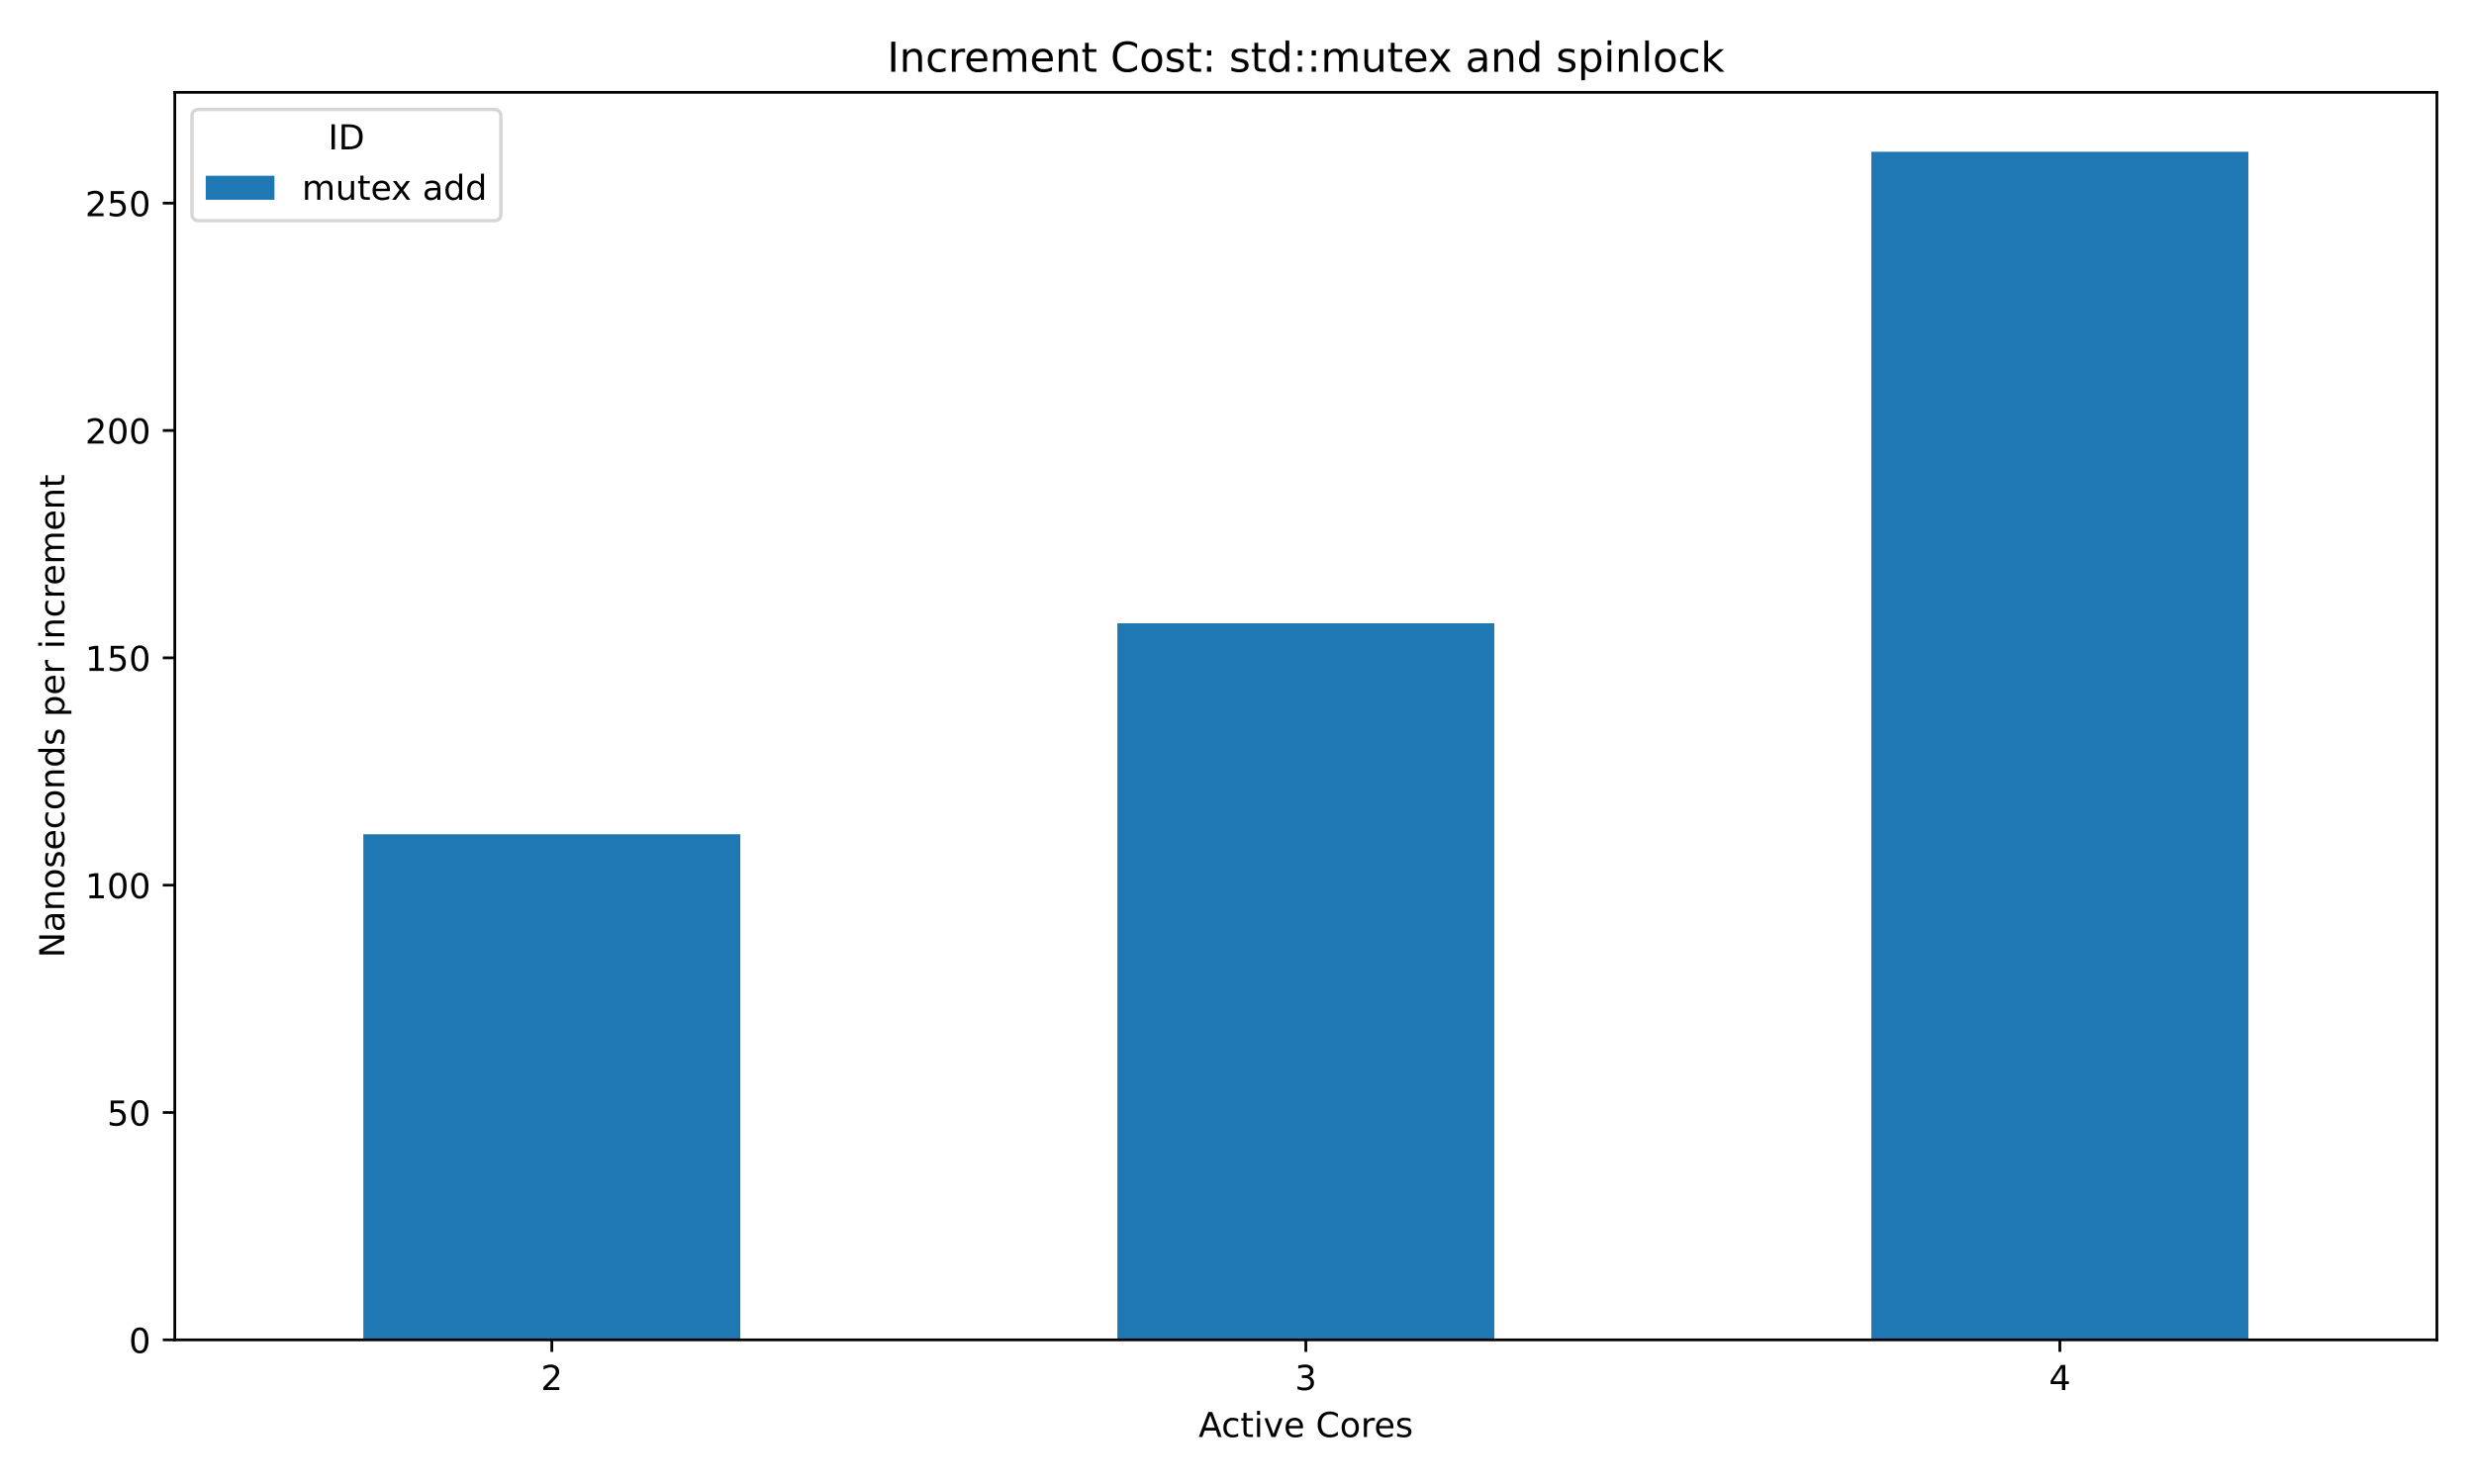
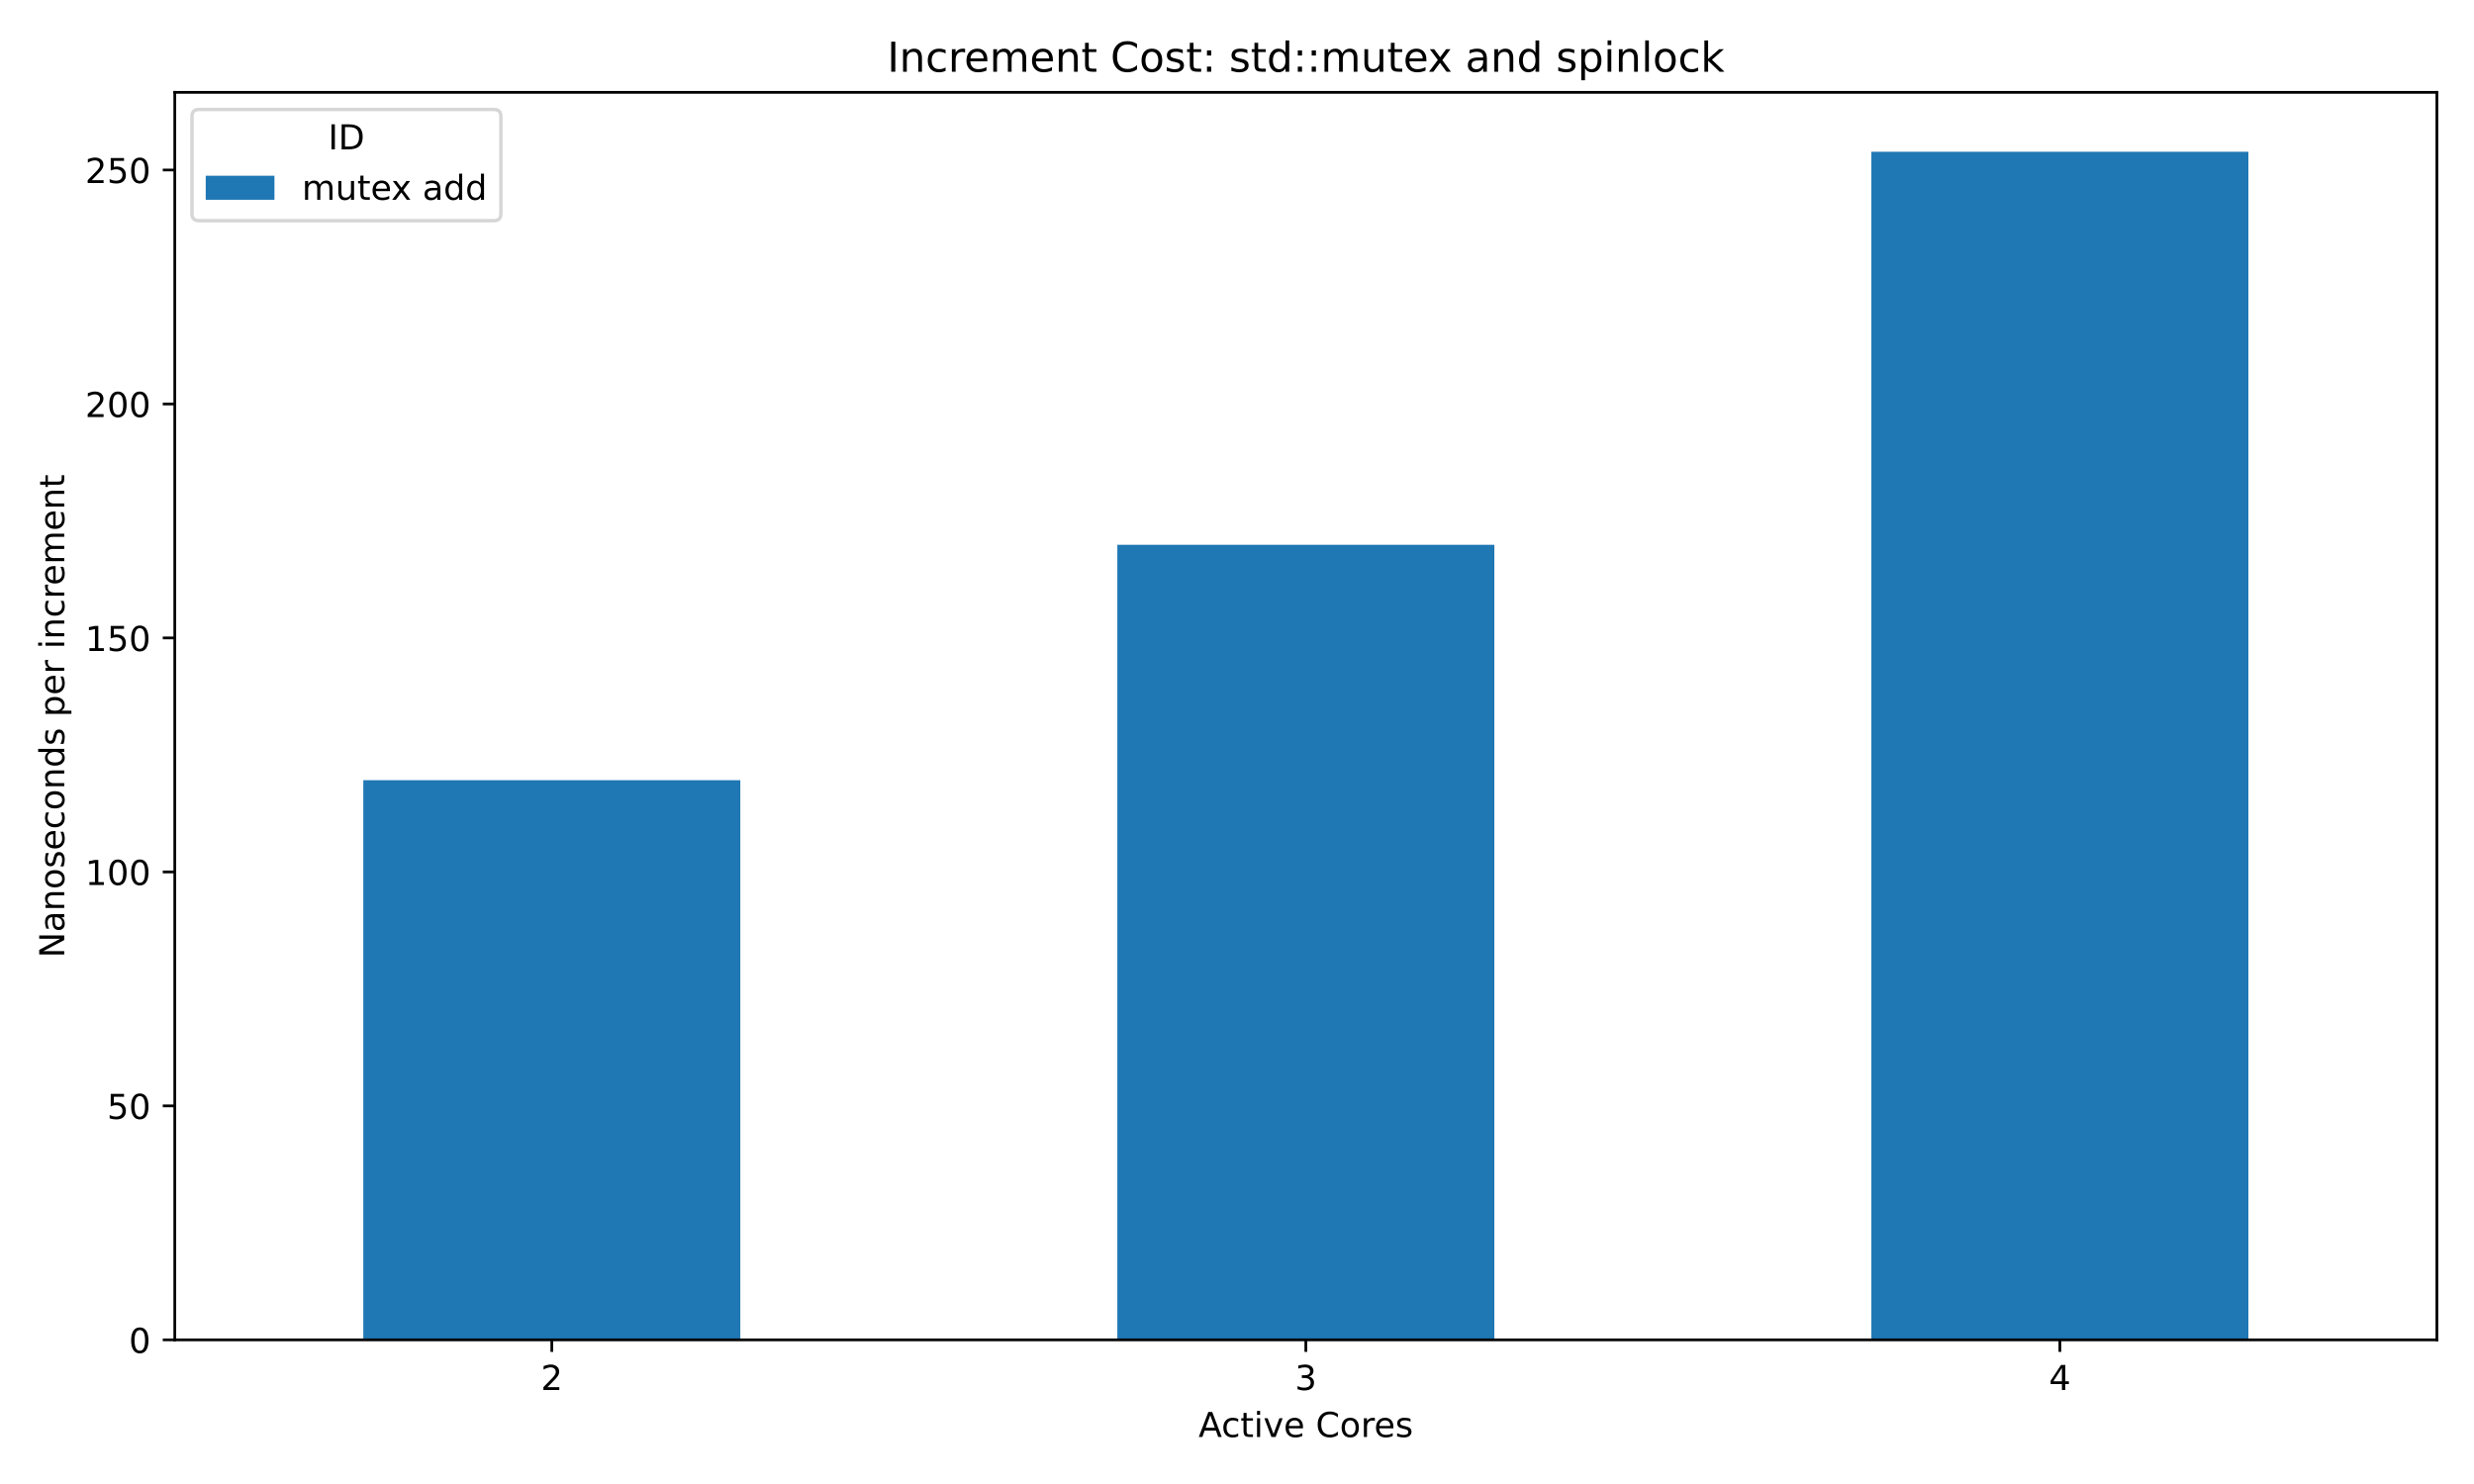
<svg xmlns="http://www.w3.org/2000/svg" xmlns:xlink="http://www.w3.org/1999/xlink" height="432pt" version="1.1" viewBox="0 0 720 432" width="720pt">
  <defs>
    <style type="text/css">
*{stroke-linecap:butt;stroke-linejoin:round;}
  </style>
  </defs>
  <g id="figure_1">
    <g id="patch_1">
      <path d="M 0 432  L 720 432  L 720 0  L 0 0  z " style="fill:#ffffff;" />
    </g>
    <g id="axes_1">
      <g id="patch_2">
        <path d="M 50.87 390.04  L 709.2 390.04  L 709.2 26.88  L 50.87 26.88  z " style="fill:#ffffff;" />
      </g>
      <g id="patch_3">
-         <path clip-path="url(#pe8c5e53f0c)" d="M 105.731 390.04  L 215.452 390.04  L 215.452 242.851  L 105.731 242.851  z " style="fill:#1f77b4;" />
+         <path clip-path="url(#pe8c5e53f0c)" d="M 105.731 390.04  L 215.452 390.04  L 215.452 227.119  L 105.731 227.119  z " style="fill:#1f77b4;" />
      </g>
      <g id="patch_4">
-         <path clip-path="url(#pe8c5e53f0c)" d="M 325.174 390.04  L 434.896 390.04  L 434.896 181.435  L 325.174 181.435  z " style="fill:#1f77b4;" />
+         <path clip-path="url(#pe8c5e53f0c)" d="M 325.174 390.04  L 434.896 390.04  L 434.896 158.599  L 325.174 158.599  z " style="fill:#1f77b4;" />
      </g>
      <g id="patch_5">
        <path clip-path="url(#pe8c5e53f0c)" d="M 544.617 390.04  L 654.339 390.04  L 654.339 44.173  L 544.617 44.173  z " style="fill:#1f77b4;" />
      </g>
      <g id="matplotlib.axis_1">
        <g id="xtick_1">
          <g id="line2d_1">
            <defs>
              <path d="M 0 0  L 0 3.5  " id="mfc518bbc66" style="stroke:#000000;stroke-width:0.8;" />
            </defs>
            <g>
              <use style="stroke:#000000;stroke-width:0.8;" x="160.592" xlink:href="#mfc518bbc66" y="390.04" />
            </g>
          </g>
          <g id="text_1">
            <defs>
              <path d="M 19.188 8.297  L 53.609 8.297  L 53.609 0  L 7.328 0  L 7.328 8.297  Q 12.938 14.109 22.625 23.891  Q 32.328 33.688 34.812 36.531  Q 39.547 41.844 41.422 45.531  Q 43.312 49.219 43.312 52.781  Q 43.312 58.594 39.234 62.25  Q 35.156 65.922 28.609 65.922  Q 23.969 65.922 18.812 64.312  Q 13.672 62.703 7.812 59.422  L 7.812 69.391  Q 13.766 71.781 18.938 73  Q 24.125 74.219 28.422 74.219  Q 39.75 74.219 46.484 68.547  Q 53.219 62.891 53.219 53.422  Q 53.219 48.922 51.531 44.891  Q 49.859 40.875 45.406 35.406  Q 44.188 33.984 37.641 27.219  Q 31.109 20.453 19.188 8.297  z " id="DejaVuSans-50" />
            </defs>
            <g transform="translate(157.4104 404.6384)scale(0.1 -0.1)">
              <use xlink:href="#DejaVuSans-50" />
            </g>
          </g>
        </g>
        <g id="xtick_2">
          <g id="line2d_2">
            <g>
              <use style="stroke:#000000;stroke-width:0.8;" x="380.035" xlink:href="#mfc518bbc66" y="390.04" />
            </g>
          </g>
          <g id="text_2">
            <defs>
              <path d="M 40.578 39.312  Q 47.656 37.797 51.625 33  Q 55.609 28.219 55.609 21.188  Q 55.609 10.406 48.188 4.484  Q 40.766 -1.422 27.094 -1.422  Q 22.516 -1.422 17.656 -0.516  Q 12.797 0.391 7.625 2.203  L 7.625 11.719  Q 11.719 9.328 16.594 8.109  Q 21.484 6.891 26.812 6.891  Q 36.078 6.891 40.938 10.547  Q 45.797 14.203 45.797 21.188  Q 45.797 27.641 41.281 31.266  Q 36.766 34.906 28.719 34.906  L 20.219 34.906  L 20.219 43.016  L 29.109 43.016  Q 36.375 43.016 40.234 45.922  Q 44.094 48.828 44.094 54.297  Q 44.094 59.906 40.109 62.906  Q 36.141 65.922 28.719 65.922  Q 24.656 65.922 20.016 65.031  Q 15.375 64.156 9.812 62.312  L 9.812 71.094  Q 15.438 72.656 20.344 73.438  Q 25.25 74.219 29.594 74.219  Q 40.828 74.219 47.359 69.109  Q 53.906 64.016 53.906 55.328  Q 53.906 49.266 50.438 45.094  Q 46.969 40.922 40.578 39.312  z " id="DejaVuSans-51" />
            </defs>
            <g transform="translate(376.8537 404.6384)scale(0.1 -0.1)">
              <use xlink:href="#DejaVuSans-51" />
            </g>
          </g>
        </g>
        <g id="xtick_3">
          <g id="line2d_3">
            <g>
              <use style="stroke:#000000;stroke-width:0.8;" x="599.478" xlink:href="#mfc518bbc66" y="390.04" />
            </g>
          </g>
          <g id="text_3">
            <defs>
              <path d="M 37.797 64.312  L 12.891 25.391  L 37.797 25.391  z M 35.203 72.906  L 47.609 72.906  L 47.609 25.391  L 58.016 25.391  L 58.016 17.188  L 47.609 17.188  L 47.609 0  L 37.797 0  L 37.797 17.188  L 4.891 17.188  L 4.891 26.703  z " id="DejaVuSans-52" />
            </defs>
            <g transform="translate(596.2971 404.6384)scale(0.1 -0.1)">
              <use xlink:href="#DejaVuSans-52" />
            </g>
          </g>
        </g>
        <g id="text_4">
          <defs>
            <path d="M 34.188 63.188  L 20.797 26.906  L 47.609 26.906  z M 28.609 72.906  L 39.797 72.906  L 67.578 0  L 57.328 0  L 50.688 18.703  L 17.828 18.703  L 11.188 0  L 0.781 0  z " id="DejaVuSans-65" />
            <path d="M 48.781 52.594  L 48.781 44.188  Q 44.969 46.297 41.141 47.344  Q 37.312 48.391 33.406 48.391  Q 24.656 48.391 19.812 42.844  Q 14.984 37.312 14.984 27.297  Q 14.984 17.281 19.812 11.734  Q 24.656 6.203 33.406 6.203  Q 37.312 6.203 41.141 7.25  Q 44.969 8.297 48.781 10.406  L 48.781 2.094  Q 45.016 0.344 40.984 -0.531  Q 36.969 -1.422 32.422 -1.422  Q 20.062 -1.422 12.781 6.344  Q 5.516 14.109 5.516 27.297  Q 5.516 40.672 12.859 48.328  Q 20.219 56 33.016 56  Q 37.156 56 41.109 55.141  Q 45.062 54.297 48.781 52.594  z " id="DejaVuSans-99" />
            <path d="M 18.312 70.219  L 18.312 54.688  L 36.812 54.688  L 36.812 47.703  L 18.312 47.703  L 18.312 18.016  Q 18.312 11.328 20.141 9.422  Q 21.969 7.516 27.594 7.516  L 36.812 7.516  L 36.812 0  L 27.594 0  Q 17.188 0 13.234 3.875  Q 9.281 7.766 9.281 18.016  L 9.281 47.703  L 2.688 47.703  L 2.688 54.688  L 9.281 54.688  L 9.281 70.219  z " id="DejaVuSans-116" />
            <path d="M 9.422 54.688  L 18.406 54.688  L 18.406 0  L 9.422 0  z M 9.422 75.984  L 18.406 75.984  L 18.406 64.594  L 9.422 64.594  z " id="DejaVuSans-105" />
            <path d="M 2.984 54.688  L 12.5 54.688  L 29.594 8.797  L 46.688 54.688  L 56.203 54.688  L 35.688 0  L 23.484 0  z " id="DejaVuSans-118" />
            <path d="M 56.203 29.594  L 56.203 25.203  L 14.891 25.203  Q 15.484 15.922 20.484 11.062  Q 25.484 6.203 34.422 6.203  Q 39.594 6.203 44.453 7.469  Q 49.312 8.734 54.109 11.281  L 54.109 2.781  Q 49.266 0.734 44.188 -0.344  Q 39.109 -1.422 33.891 -1.422  Q 20.797 -1.422 13.156 6.188  Q 5.516 13.812 5.516 26.812  Q 5.516 40.234 12.766 48.109  Q 20.016 56 32.328 56  Q 43.359 56 49.781 48.891  Q 56.203 41.797 56.203 29.594  z M 47.219 32.234  Q 47.125 39.594 43.094 43.984  Q 39.062 48.391 32.422 48.391  Q 24.906 48.391 20.391 44.141  Q 15.875 39.891 15.188 32.172  z " id="DejaVuSans-101" />
            <path id="DejaVuSans-32" />
            <path d="M 64.406 67.281  L 64.406 56.891  Q 59.422 61.531 53.781 63.812  Q 48.141 66.109 41.797 66.109  Q 29.297 66.109 22.656 58.469  Q 16.016 50.828 16.016 36.375  Q 16.016 21.969 22.656 14.328  Q 29.297 6.688 41.797 6.688  Q 48.141 6.688 53.781 8.984  Q 59.422 11.281 64.406 15.922  L 64.406 5.609  Q 59.234 2.094 53.438 0.328  Q 47.656 -1.422 41.219 -1.422  Q 24.656 -1.422 15.125 8.703  Q 5.609 18.844 5.609 36.375  Q 5.609 53.953 15.125 64.078  Q 24.656 74.219 41.219 74.219  Q 47.75 74.219 53.531 72.484  Q 59.328 70.75 64.406 67.281  z " id="DejaVuSans-67" />
            <path d="M 30.609 48.391  Q 23.391 48.391 19.188 42.75  Q 14.984 37.109 14.984 27.297  Q 14.984 17.484 19.156 11.844  Q 23.344 6.203 30.609 6.203  Q 37.797 6.203 41.984 11.859  Q 46.188 17.531 46.188 27.297  Q 46.188 37.016 41.984 42.703  Q 37.797 48.391 30.609 48.391  z M 30.609 56  Q 42.328 56 49.016 48.375  Q 55.719 40.766 55.719 27.297  Q 55.719 13.875 49.016 6.219  Q 42.328 -1.422 30.609 -1.422  Q 18.844 -1.422 12.172 6.219  Q 5.516 13.875 5.516 27.297  Q 5.516 40.766 12.172 48.375  Q 18.844 56 30.609 56  z " id="DejaVuSans-111" />
            <path d="M 41.109 46.297  Q 39.594 47.172 37.812 47.578  Q 36.031 48 33.891 48  Q 26.266 48 22.188 43.047  Q 18.109 38.094 18.109 28.812  L 18.109 0  L 9.078 0  L 9.078 54.688  L 18.109 54.688  L 18.109 46.188  Q 20.953 51.172 25.484 53.578  Q 30.031 56 36.531 56  Q 37.453 56 38.578 55.875  Q 39.703 55.766 41.062 55.516  z " id="DejaVuSans-114" />
            <path d="M 44.281 53.078  L 44.281 44.578  Q 40.484 46.531 36.375 47.5  Q 32.281 48.484 27.875 48.484  Q 21.188 48.484 17.844 46.438  Q 14.5 44.391 14.5 40.281  Q 14.5 37.156 16.891 35.375  Q 19.281 33.594 26.516 31.984  L 29.594 31.297  Q 39.156 29.25 43.188 25.516  Q 47.219 21.781 47.219 15.094  Q 47.219 7.469 41.188 3.016  Q 35.156 -1.422 24.609 -1.422  Q 20.219 -1.422 15.453 -0.562  Q 10.688 0.297 5.422 2  L 5.422 11.281  Q 10.406 8.688 15.234 7.391  Q 20.062 6.109 24.812 6.109  Q 31.156 6.109 34.562 8.281  Q 37.984 10.453 37.984 14.406  Q 37.984 18.062 35.516 20.016  Q 33.062 21.969 24.703 23.781  L 21.578 24.516  Q 13.234 26.266 9.516 29.906  Q 5.812 33.547 5.812 39.891  Q 5.812 47.609 11.281 51.797  Q 16.75 56 26.812 56  Q 31.781 56 36.172 55.266  Q 40.578 54.547 44.281 53.078  z " id="DejaVuSans-115" />
          </defs>
          <g transform="translate(348.8037 418.3166)scale(0.1 -0.1)">
            <use xlink:href="#DejaVuSans-65" />
            <use x="66.658" xlink:href="#DejaVuSans-99" />
            <use x="121.639" xlink:href="#DejaVuSans-116" />
            <use x="160.848" xlink:href="#DejaVuSans-105" />
            <use x="188.631" xlink:href="#DejaVuSans-118" />
            <use x="247.811" xlink:href="#DejaVuSans-101" />
            <use x="309.334" xlink:href="#DejaVuSans-32" />
            <use x="341.121" xlink:href="#DejaVuSans-67" />
            <use x="410.945" xlink:href="#DejaVuSans-111" />
            <use x="472.127" xlink:href="#DejaVuSans-114" />
            <use x="510.99" xlink:href="#DejaVuSans-101" />
            <use x="572.514" xlink:href="#DejaVuSans-115" />
          </g>
        </g>
      </g>
      <g id="matplotlib.axis_2">
        <g id="ytick_1">
          <g id="line2d_4">
            <defs>
              <path d="M 0 0  L -3.5 0  " id="m3a24eacd0e" style="stroke:#000000;stroke-width:0.8;" />
            </defs>
            <g>
              <use style="stroke:#000000;stroke-width:0.8;" x="50.87" xlink:href="#m3a24eacd0e" y="390.04" />
            </g>
          </g>
          <g id="text_5">
            <defs>
              <path d="M 31.781 66.406  Q 24.172 66.406 20.328 58.906  Q 16.5 51.422 16.5 36.375  Q 16.5 21.391 20.328 13.891  Q 24.172 6.391 31.781 6.391  Q 39.453 6.391 43.281 13.891  Q 47.125 21.391 47.125 36.375  Q 47.125 51.422 43.281 58.906  Q 39.453 66.406 31.781 66.406  z M 31.781 74.219  Q 44.047 74.219 50.516 64.516  Q 56.984 54.828 56.984 36.375  Q 56.984 17.969 50.516 8.266  Q 44.047 -1.422 31.781 -1.422  Q 19.531 -1.422 13.062 8.266  Q 6.594 17.969 6.594 36.375  Q 6.594 54.828 13.062 64.516  Q 19.531 74.219 31.781 74.219  z " id="DejaVuSans-48" />
            </defs>
            <g transform="translate(37.5075 393.8392)scale(0.1 -0.1)">
              <use xlink:href="#DejaVuSans-48" />
            </g>
          </g>
        </g>
        <g id="ytick_2">
          <g id="line2d_5">
            <g>
-               <use style="stroke:#000000;stroke-width:0.8;" x="50.87" xlink:href="#m3a24eacd0e" y="323.858" />
+               <use style="stroke:#000000;stroke-width:0.8;" x="50.87" xlink:href="#m3a24eacd0e" y="321.929" />
            </g>
          </g>
          <g id="text_6">
            <defs>
              <path d="M 10.797 72.906  L 49.516 72.906  L 49.516 64.594  L 19.828 64.594  L 19.828 46.734  Q 21.969 47.469 24.109 47.828  Q 26.266 48.188 28.422 48.188  Q 40.625 48.188 47.75 41.5  Q 54.891 34.812 54.891 23.391  Q 54.891 11.625 47.562 5.094  Q 40.234 -1.422 26.906 -1.422  Q 22.312 -1.422 17.547 -0.641  Q 12.797 0.141 7.719 1.703  L 7.719 11.625  Q 12.109 9.234 16.797 8.062  Q 21.484 6.891 26.703 6.891  Q 35.156 6.891 40.078 11.328  Q 45.016 15.766 45.016 23.391  Q 45.016 31 40.078 35.438  Q 35.156 39.891 26.703 39.891  Q 22.75 39.891 18.812 39.016  Q 14.891 38.141 10.797 36.281  z " id="DejaVuSans-53" />
            </defs>
-             <g transform="translate(31.145 327.6573)scale(0.1 -0.1)">
+             <g transform="translate(31.145 325.7284)scale(0.1 -0.1)">
              <use xlink:href="#DejaVuSans-53" />
              <use x="63.623" xlink:href="#DejaVuSans-48" />
            </g>
          </g>
        </g>
        <g id="ytick_3">
          <g id="line2d_6">
            <g>
-               <use style="stroke:#000000;stroke-width:0.8;" x="50.87" xlink:href="#m3a24eacd0e" y="257.676" />
+               <use style="stroke:#000000;stroke-width:0.8;" x="50.87" xlink:href="#m3a24eacd0e" y="253.818" />
            </g>
          </g>
          <g id="text_7">
            <defs>
              <path d="M 12.406 8.297  L 28.516 8.297  L 28.516 63.922  L 10.984 60.406  L 10.984 69.391  L 28.422 72.906  L 38.281 72.906  L 38.281 8.297  L 54.391 8.297  L 54.391 0  L 12.406 0  z " id="DejaVuSans-49" />
            </defs>
-             <g transform="translate(24.7825 261.4754)scale(0.1 -0.1)">
+             <g transform="translate(24.7825 257.6176)scale(0.1 -0.1)">
              <use xlink:href="#DejaVuSans-49" />
              <use x="63.623" xlink:href="#DejaVuSans-48" />
              <use x="127.246" xlink:href="#DejaVuSans-48" />
            </g>
          </g>
        </g>
        <g id="ytick_4">
          <g id="line2d_7">
            <g>
-               <use style="stroke:#000000;stroke-width:0.8;" x="50.87" xlink:href="#m3a24eacd0e" y="191.494" />
+               <use style="stroke:#000000;stroke-width:0.8;" x="50.87" xlink:href="#m3a24eacd0e" y="185.708" />
            </g>
          </g>
          <g id="text_8">
-             <g transform="translate(24.7825 195.2935)scale(0.1 -0.1)">
+             <g transform="translate(24.7825 189.5068)scale(0.1 -0.1)">
              <use xlink:href="#DejaVuSans-49" />
              <use x="63.623" xlink:href="#DejaVuSans-53" />
              <use x="127.246" xlink:href="#DejaVuSans-48" />
            </g>
          </g>
        </g>
        <g id="ytick_5">
          <g id="line2d_8">
            <g>
-               <use style="stroke:#000000;stroke-width:0.8;" x="50.87" xlink:href="#m3a24eacd0e" y="125.312" />
+               <use style="stroke:#000000;stroke-width:0.8;" x="50.87" xlink:href="#m3a24eacd0e" y="117.597" />
            </g>
          </g>
          <g id="text_9">
-             <g transform="translate(24.7825 129.1116)scale(0.1 -0.1)">
+             <g transform="translate(24.7825 121.396)scale(0.1 -0.1)">
              <use xlink:href="#DejaVuSans-50" />
              <use x="63.623" xlink:href="#DejaVuSans-48" />
              <use x="127.246" xlink:href="#DejaVuSans-48" />
            </g>
          </g>
        </g>
        <g id="ytick_6">
          <g id="line2d_9">
            <g>
-               <use style="stroke:#000000;stroke-width:0.8;" x="50.87" xlink:href="#m3a24eacd0e" y="59.13" />
+               <use style="stroke:#000000;stroke-width:0.8;" x="50.87" xlink:href="#m3a24eacd0e" y="49.486" />
            </g>
          </g>
          <g id="text_10">
-             <g transform="translate(24.7825 62.92966)scale(0.1 -0.1)">
+             <g transform="translate(24.7825 53.2852)scale(0.1 -0.1)">
              <use xlink:href="#DejaVuSans-50" />
              <use x="63.623" xlink:href="#DejaVuSans-53" />
              <use x="127.246" xlink:href="#DejaVuSans-48" />
            </g>
          </g>
        </g>
        <g id="text_11">
          <defs>
            <path d="M 9.812 72.906  L 23.094 72.906  L 55.422 11.922  L 55.422 72.906  L 64.984 72.906  L 64.984 0  L 51.703 0  L 19.391 60.984  L 19.391 0  L 9.812 0  z " id="DejaVuSans-78" />
            <path d="M 34.281 27.484  Q 23.391 27.484 19.188 25  Q 14.984 22.516 14.984 16.5  Q 14.984 11.719 18.141 8.906  Q 21.297 6.109 26.703 6.109  Q 34.188 6.109 38.703 11.406  Q 43.219 16.703 43.219 25.484  L 43.219 27.484  z M 52.203 31.203  L 52.203 0  L 43.219 0  L 43.219 8.297  Q 40.141 3.328 35.547 0.953  Q 30.953 -1.422 24.312 -1.422  Q 15.922 -1.422 10.953 3.297  Q 6 8.016 6 15.922  Q 6 25.141 12.172 29.828  Q 18.359 34.516 30.609 34.516  L 43.219 34.516  L 43.219 35.406  Q 43.219 41.609 39.141 45  Q 35.062 48.391 27.688 48.391  Q 23 48.391 18.547 47.266  Q 14.109 46.141 10.016 43.891  L 10.016 52.203  Q 14.938 54.109 19.578 55.047  Q 24.219 56 28.609 56  Q 40.484 56 46.344 49.844  Q 52.203 43.703 52.203 31.203  z " id="DejaVuSans-97" />
            <path d="M 54.891 33.016  L 54.891 0  L 45.906 0  L 45.906 32.719  Q 45.906 40.484 42.875 44.328  Q 39.844 48.188 33.797 48.188  Q 26.516 48.188 22.312 43.547  Q 18.109 38.922 18.109 30.906  L 18.109 0  L 9.078 0  L 9.078 54.688  L 18.109 54.688  L 18.109 46.188  Q 21.344 51.125 25.703 53.562  Q 30.078 56 35.797 56  Q 45.219 56 50.047 50.172  Q 54.891 44.344 54.891 33.016  z " id="DejaVuSans-110" />
            <path d="M 45.406 46.391  L 45.406 75.984  L 54.391 75.984  L 54.391 0  L 45.406 0  L 45.406 8.203  Q 42.578 3.328 38.25 0.953  Q 33.938 -1.422 27.875 -1.422  Q 17.969 -1.422 11.734 6.484  Q 5.516 14.406 5.516 27.297  Q 5.516 40.188 11.734 48.094  Q 17.969 56 27.875 56  Q 33.938 56 38.25 53.625  Q 42.578 51.266 45.406 46.391  z M 14.797 27.297  Q 14.797 17.391 18.875 11.75  Q 22.953 6.109 30.078 6.109  Q 37.203 6.109 41.297 11.75  Q 45.406 17.391 45.406 27.297  Q 45.406 37.203 41.297 42.844  Q 37.203 48.484 30.078 48.484  Q 22.953 48.484 18.875 42.844  Q 14.797 37.203 14.797 27.297  z " id="DejaVuSans-100" />
            <path d="M 18.109 8.203  L 18.109 -20.797  L 9.078 -20.797  L 9.078 54.688  L 18.109 54.688  L 18.109 46.391  Q 20.953 51.266 25.266 53.625  Q 29.594 56 35.594 56  Q 45.562 56 51.781 48.094  Q 58.016 40.188 58.016 27.297  Q 58.016 14.406 51.781 6.484  Q 45.562 -1.422 35.594 -1.422  Q 29.594 -1.422 25.266 0.953  Q 20.953 3.328 18.109 8.203  z M 48.688 27.297  Q 48.688 37.203 44.609 42.844  Q 40.531 48.484 33.406 48.484  Q 26.266 48.484 22.188 42.844  Q 18.109 37.203 18.109 27.297  Q 18.109 17.391 22.188 11.75  Q 26.266 6.109 33.406 6.109  Q 40.531 6.109 44.609 11.75  Q 48.688 17.391 48.688 27.297  z " id="DejaVuSans-112" />
            <path d="M 52 44.188  Q 55.375 50.25 60.062 53.125  Q 64.75 56 71.094 56  Q 79.641 56 84.281 50.016  Q 88.922 44.047 88.922 33.016  L 88.922 0  L 79.891 0  L 79.891 32.719  Q 79.891 40.578 77.094 44.375  Q 74.312 48.188 68.609 48.188  Q 61.625 48.188 57.562 43.547  Q 53.516 38.922 53.516 30.906  L 53.516 0  L 44.484 0  L 44.484 32.719  Q 44.484 40.625 41.703 44.406  Q 38.922 48.188 33.109 48.188  Q 26.219 48.188 22.156 43.531  Q 18.109 38.875 18.109 30.906  L 18.109 0  L 9.078 0  L 9.078 54.688  L 18.109 54.688  L 18.109 46.188  Q 21.188 51.219 25.484 53.609  Q 29.781 56 35.688 56  Q 41.656 56 45.828 52.969  Q 50 49.953 52 44.188  z " id="DejaVuSans-109" />
          </defs>
          <g transform="translate(18.70281 278.817)rotate(-90)scale(0.1 -0.1)">
            <use xlink:href="#DejaVuSans-78" />
            <use x="74.805" xlink:href="#DejaVuSans-97" />
            <use x="136.084" xlink:href="#DejaVuSans-110" />
            <use x="199.463" xlink:href="#DejaVuSans-111" />
            <use x="260.645" xlink:href="#DejaVuSans-115" />
            <use x="312.744" xlink:href="#DejaVuSans-101" />
            <use x="374.268" xlink:href="#DejaVuSans-99" />
            <use x="429.248" xlink:href="#DejaVuSans-111" />
            <use x="490.43" xlink:href="#DejaVuSans-110" />
            <use x="553.809" xlink:href="#DejaVuSans-100" />
            <use x="617.285" xlink:href="#DejaVuSans-115" />
            <use x="669.385" xlink:href="#DejaVuSans-32" />
            <use x="701.172" xlink:href="#DejaVuSans-112" />
            <use x="764.648" xlink:href="#DejaVuSans-101" />
            <use x="826.172" xlink:href="#DejaVuSans-114" />
            <use x="867.285" xlink:href="#DejaVuSans-32" />
            <use x="899.072" xlink:href="#DejaVuSans-105" />
            <use x="926.855" xlink:href="#DejaVuSans-110" />
            <use x="990.234" xlink:href="#DejaVuSans-99" />
            <use x="1045.215" xlink:href="#DejaVuSans-114" />
            <use x="1084.078" xlink:href="#DejaVuSans-101" />
            <use x="1145.602" xlink:href="#DejaVuSans-109" />
            <use x="1243.014" xlink:href="#DejaVuSans-101" />
            <use x="1304.537" xlink:href="#DejaVuSans-110" />
            <use x="1367.916" xlink:href="#DejaVuSans-116" />
          </g>
        </g>
      </g>
      <g id="patch_6">
        <path d="M 50.87 390.04  L 50.87 26.88  " style="fill:none;stroke:#000000;stroke-linecap:square;stroke-linejoin:miter;stroke-width:0.8;" />
      </g>
      <g id="patch_7">
        <path d="M 709.2 390.04  L 709.2 26.88  " style="fill:none;stroke:#000000;stroke-linecap:square;stroke-linejoin:miter;stroke-width:0.8;" />
      </g>
      <g id="patch_8">
        <path d="M 50.87 390.04  L 709.2 390.04  " style="fill:none;stroke:#000000;stroke-linecap:square;stroke-linejoin:miter;stroke-width:0.8;" />
      </g>
      <g id="patch_9">
        <path d="M 50.87 26.88  L 709.2 26.88  " style="fill:none;stroke:#000000;stroke-linecap:square;stroke-linejoin:miter;stroke-width:0.8;" />
      </g>
      <g id="text_12">
        <defs>
          <path d="M 9.812 72.906  L 19.672 72.906  L 19.672 0  L 9.812 0  z " id="DejaVuSans-73" />
          <path d="M 11.719 12.406  L 22.016 12.406  L 22.016 0  L 11.719 0  z M 11.719 51.703  L 22.016 51.703  L 22.016 39.312  L 11.719 39.312  z " id="DejaVuSans-58" />
          <path d="M 8.5 21.578  L 8.5 54.688  L 17.484 54.688  L 17.484 21.922  Q 17.484 14.156 20.5 10.266  Q 23.531 6.391 29.594 6.391  Q 36.859 6.391 41.078 11.031  Q 45.312 15.672 45.312 23.688  L 45.312 54.688  L 54.297 54.688  L 54.297 0  L 45.312 0  L 45.312 8.406  Q 42.047 3.422 37.719 1  Q 33.406 -1.422 27.688 -1.422  Q 18.266 -1.422 13.375 4.438  Q 8.5 10.297 8.5 21.578  z M 31.109 56  z " id="DejaVuSans-117" />
          <path d="M 54.891 54.688  L 35.109 28.078  L 55.906 0  L 45.312 0  L 29.391 21.484  L 13.484 0  L 2.875 0  L 24.125 28.609  L 4.688 54.688  L 15.281 54.688  L 29.781 35.203  L 44.281 54.688  z " id="DejaVuSans-120" />
          <path d="M 9.422 75.984  L 18.406 75.984  L 18.406 0  L 9.422 0  z " id="DejaVuSans-108" />
          <path d="M 9.078 75.984  L 18.109 75.984  L 18.109 31.109  L 44.922 54.688  L 56.391 54.688  L 27.391 29.109  L 57.625 0  L 45.906 0  L 18.109 26.703  L 18.109 0  L 9.078 0  z " id="DejaVuSans-107" />
        </defs>
        <g transform="translate(258.1909 20.88)scale(0.12 -0.12)">
          <use xlink:href="#DejaVuSans-73" />
          <use x="29.492" xlink:href="#DejaVuSans-110" />
          <use x="92.871" xlink:href="#DejaVuSans-99" />
          <use x="147.852" xlink:href="#DejaVuSans-114" />
          <use x="186.715" xlink:href="#DejaVuSans-101" />
          <use x="248.238" xlink:href="#DejaVuSans-109" />
          <use x="345.65" xlink:href="#DejaVuSans-101" />
          <use x="407.174" xlink:href="#DejaVuSans-110" />
          <use x="470.553" xlink:href="#DejaVuSans-116" />
          <use x="509.762" xlink:href="#DejaVuSans-32" />
          <use x="541.549" xlink:href="#DejaVuSans-67" />
          <use x="611.373" xlink:href="#DejaVuSans-111" />
          <use x="672.555" xlink:href="#DejaVuSans-115" />
          <use x="724.654" xlink:href="#DejaVuSans-116" />
          <use x="763.863" xlink:href="#DejaVuSans-58" />
          <use x="797.555" xlink:href="#DejaVuSans-32" />
          <use x="829.342" xlink:href="#DejaVuSans-115" />
          <use x="881.441" xlink:href="#DejaVuSans-116" />
          <use x="920.65" xlink:href="#DejaVuSans-100" />
          <use x="984.127" xlink:href="#DejaVuSans-58" />
          <use x="1017.818" xlink:href="#DejaVuSans-58" />
          <use x="1051.51" xlink:href="#DejaVuSans-109" />
          <use x="1148.922" xlink:href="#DejaVuSans-117" />
          <use x="1212.301" xlink:href="#DejaVuSans-116" />
          <use x="1251.51" xlink:href="#DejaVuSans-101" />
          <use x="1311.283" xlink:href="#DejaVuSans-120" />
          <use x="1370.463" xlink:href="#DejaVuSans-32" />
          <use x="1402.25" xlink:href="#DejaVuSans-97" />
          <use x="1463.529" xlink:href="#DejaVuSans-110" />
          <use x="1526.908" xlink:href="#DejaVuSans-100" />
          <use x="1590.385" xlink:href="#DejaVuSans-32" />
          <use x="1622.172" xlink:href="#DejaVuSans-115" />
          <use x="1674.271" xlink:href="#DejaVuSans-112" />
          <use x="1737.748" xlink:href="#DejaVuSans-105" />
          <use x="1765.531" xlink:href="#DejaVuSans-110" />
          <use x="1828.91" xlink:href="#DejaVuSans-108" />
          <use x="1856.693" xlink:href="#DejaVuSans-111" />
          <use x="1917.875" xlink:href="#DejaVuSans-99" />
          <use x="1972.855" xlink:href="#DejaVuSans-107" />
        </g>
      </g>
      <g id="legend_1">
        <g id="patch_10">
          <path d="M 57.87 64.236  L 143.768 64.236  Q 145.768 64.236 145.768 62.236  L 145.768 33.88  Q 145.768 31.88 143.768 31.88  L 57.87 31.88  Q 55.87 31.88 55.87 33.88  L 55.87 62.236  Q 55.87 64.236 57.87 64.236  z " style="fill:#ffffff;opacity:0.8;stroke:#cccccc;stroke-linejoin:miter;" />
        </g>
        <g id="text_13">
          <defs>
            <path d="M 19.672 64.797  L 19.672 8.109  L 31.594 8.109  Q 46.688 8.109 53.688 14.938  Q 60.688 21.781 60.688 36.531  Q 60.688 51.172 53.688 57.984  Q 46.688 64.797 31.594 64.797  z M 9.812 72.906  L 30.078 72.906  Q 51.266 72.906 61.172 64.094  Q 71.094 55.281 71.094 36.531  Q 71.094 17.672 61.125 8.828  Q 51.172 0 30.078 0  L 9.812 0  z " id="DejaVuSans-68" />
          </defs>
          <g transform="translate(95.49422 43.47844)scale(0.1 -0.1)">
            <use xlink:href="#DejaVuSans-73" />
            <use x="29.492" xlink:href="#DejaVuSans-68" />
          </g>
        </g>
        <g id="patch_11">
          <path d="M 59.87 58.157  L 79.87 58.157  L 79.87 51.157  L 59.87 51.157  z " style="fill:#1f77b4;" />
        </g>
        <g id="text_14">
          <g transform="translate(87.87 58.15656)scale(0.1 -0.1)">
            <use xlink:href="#DejaVuSans-109" />
            <use x="97.412" xlink:href="#DejaVuSans-117" />
            <use x="160.791" xlink:href="#DejaVuSans-116" />
            <use x="200" xlink:href="#DejaVuSans-101" />
            <use x="259.773" xlink:href="#DejaVuSans-120" />
            <use x="318.953" xlink:href="#DejaVuSans-32" />
            <use x="350.74" xlink:href="#DejaVuSans-97" />
            <use x="412.02" xlink:href="#DejaVuSans-100" />
            <use x="475.496" xlink:href="#DejaVuSans-100" />
          </g>
        </g>
      </g>
    </g>
  </g>
  <defs>
    <clipPath id="pe8c5e53f0c">
      <rect height="363.16" width="658.33" x="50.87" y="26.88" />
    </clipPath>
  </defs>
</svg>
